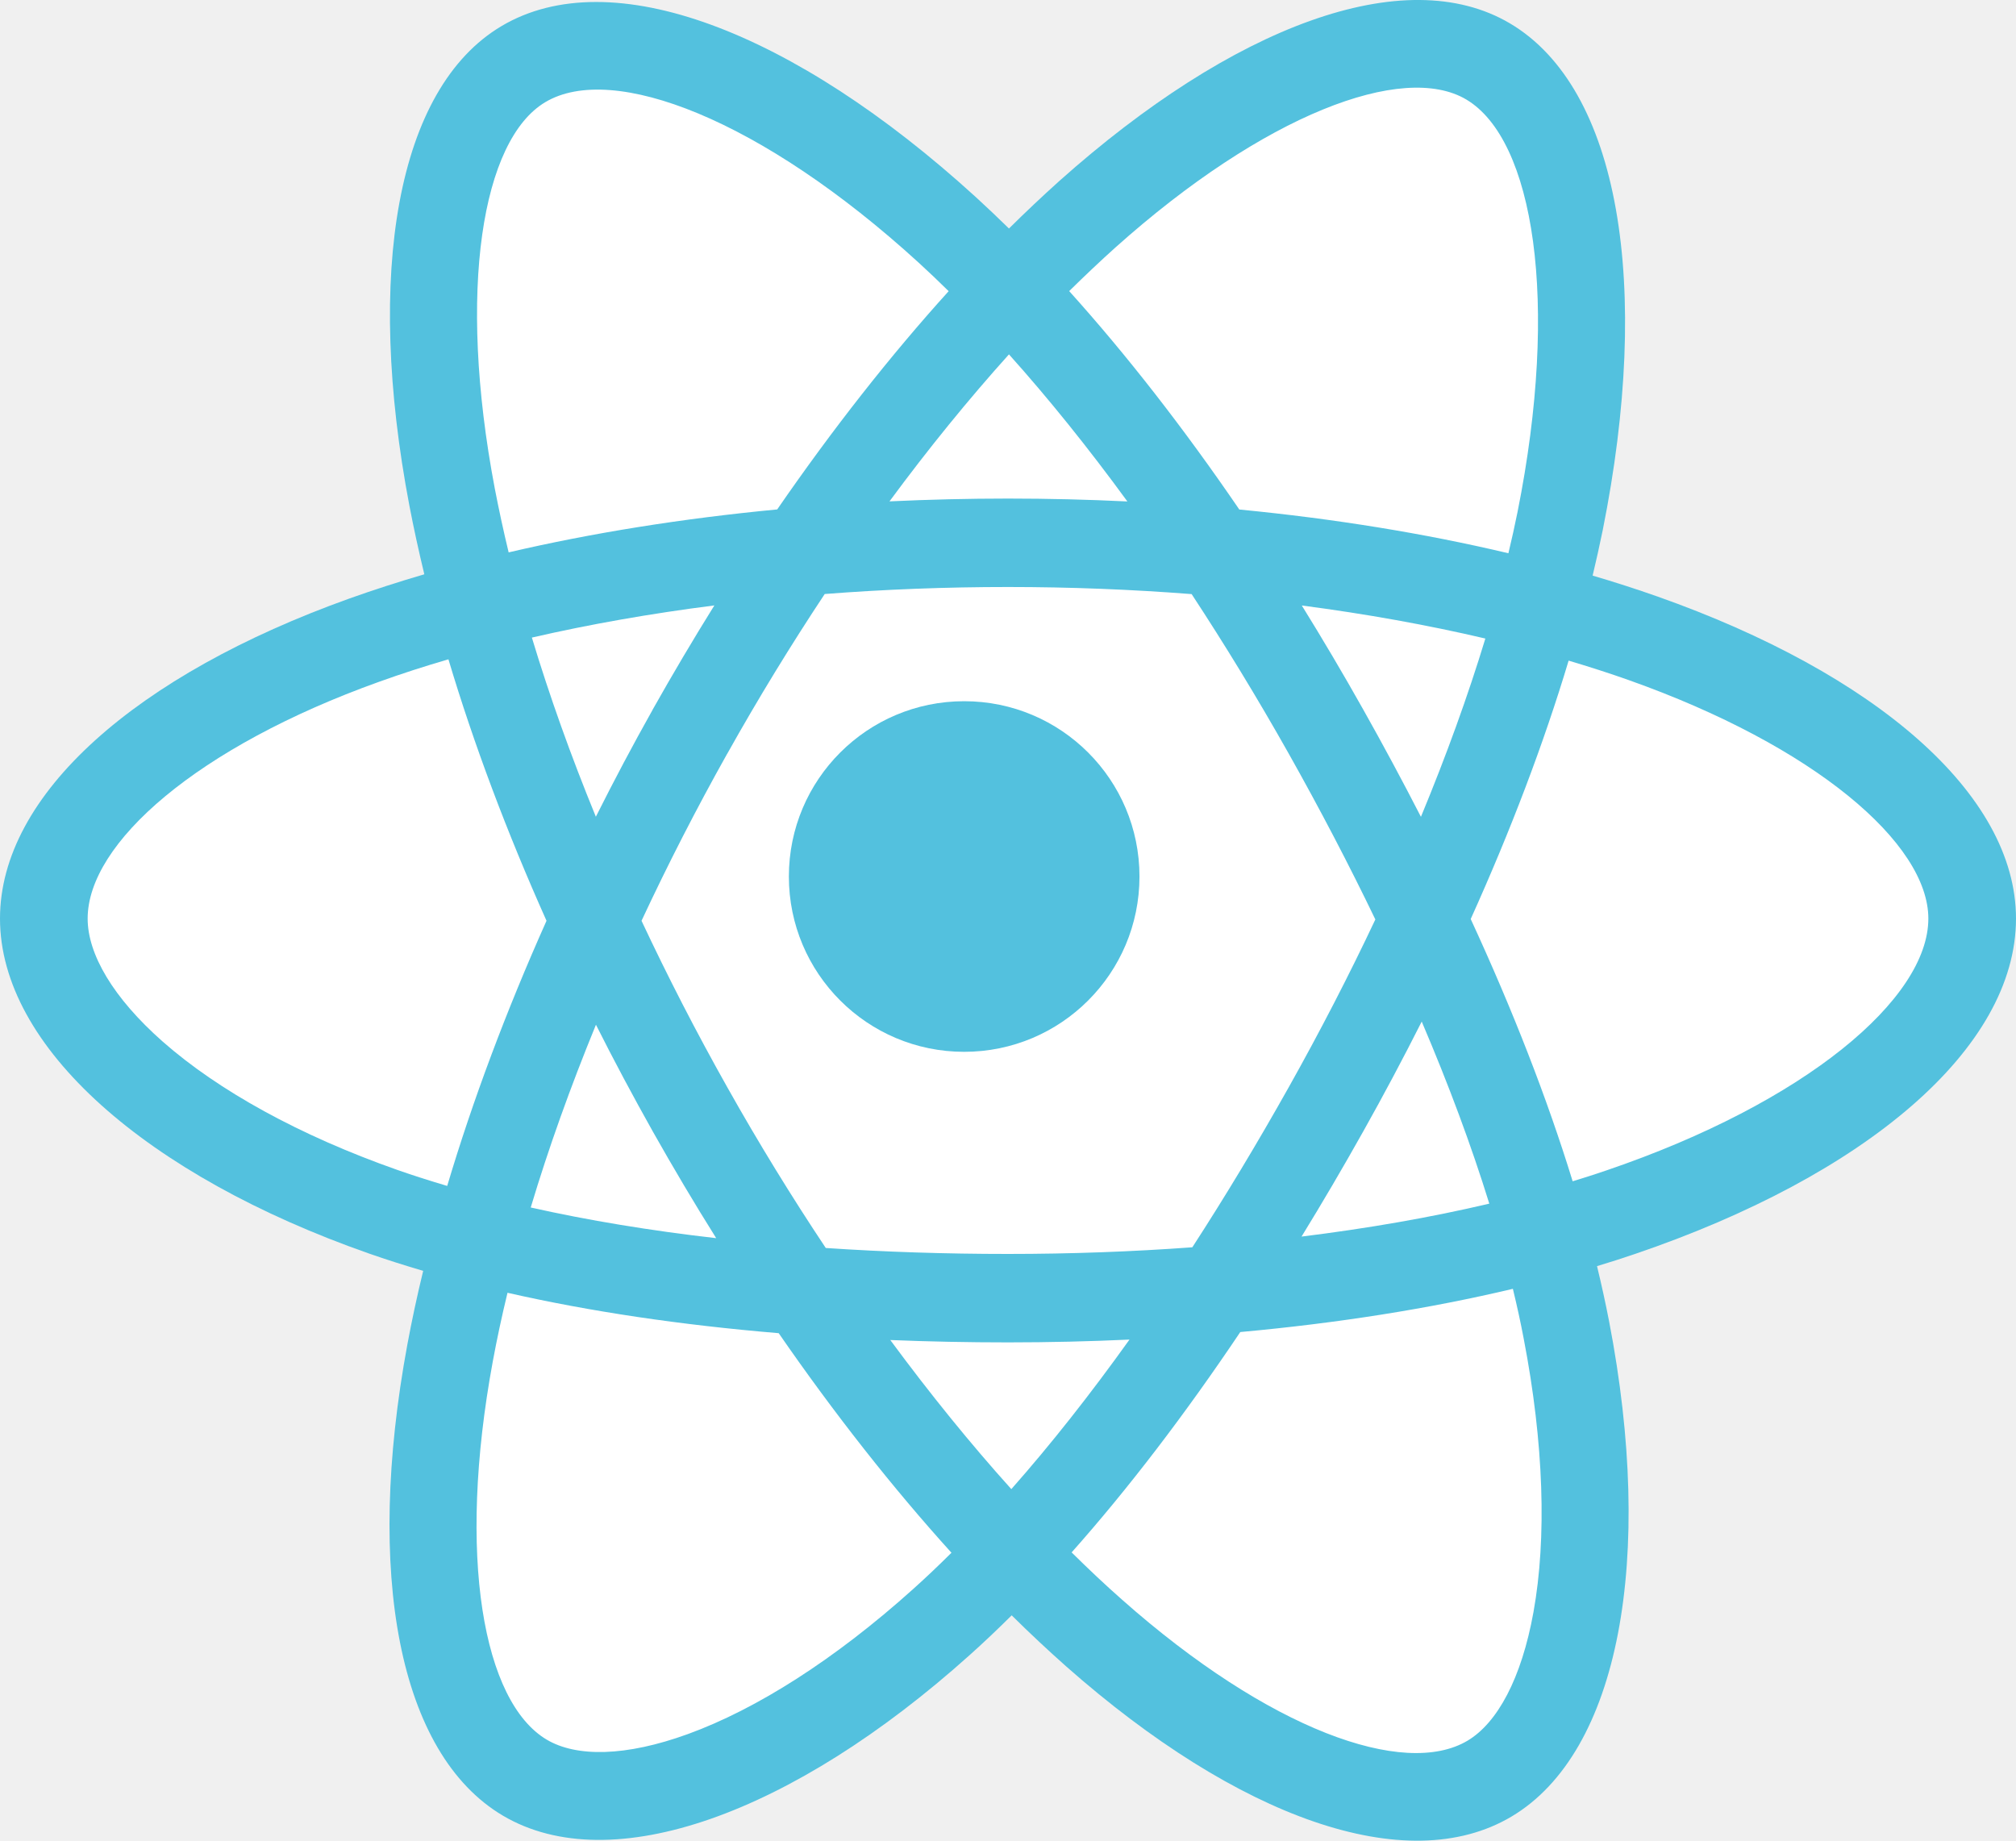
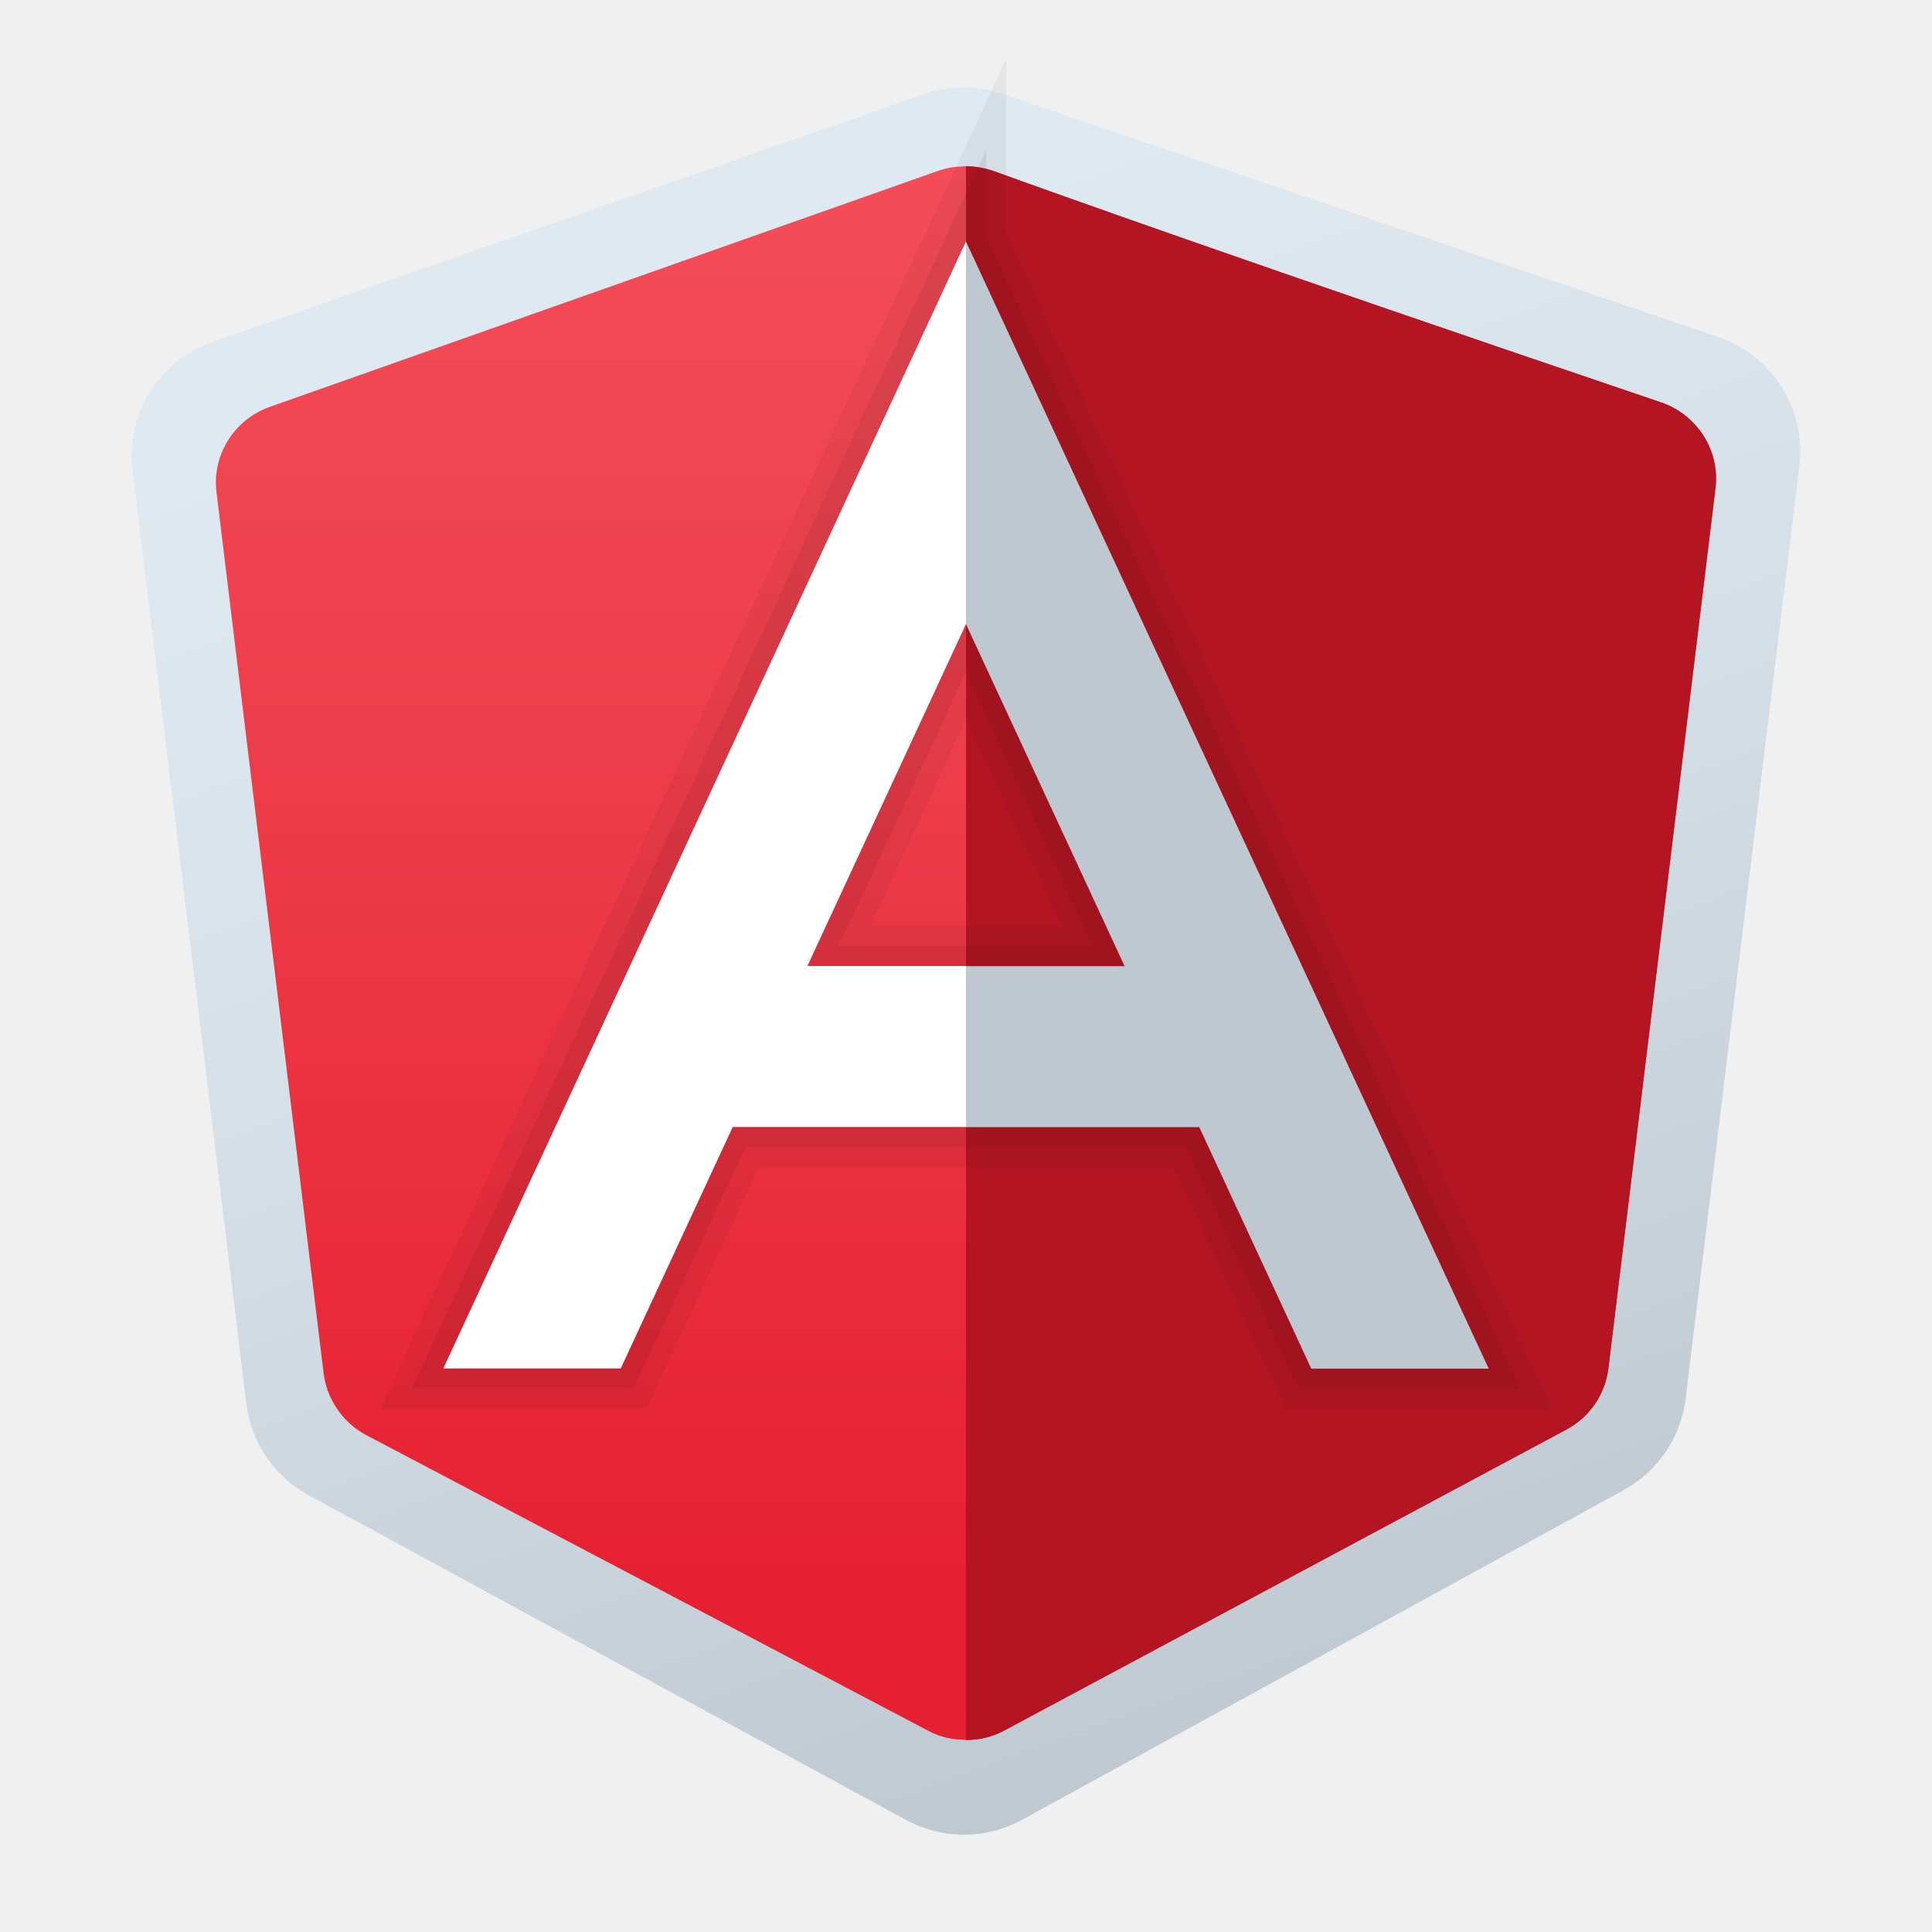
- <svg xmlns="http://www.w3.org/2000/svg" width="23" height="21" viewBox="0 0 23 21" fill="none">
-   <path d="M18.911 6.806C18.672 6.722 18.425 6.642 18.17 6.567C18.212 6.392 18.25 6.219 18.285 6.049C18.845 3.257 18.479 1.008 17.227 0.267C16.027 -0.443 14.065 0.298 12.083 2.067C11.893 2.238 11.702 2.418 11.511 2.607C11.383 2.482 11.256 2.361 11.13 2.246C9.053 0.353 6.971 -0.445 5.721 0.298C4.522 1.01 4.167 3.125 4.671 5.771C4.72 6.026 4.777 6.287 4.841 6.552C4.547 6.638 4.262 6.73 3.99 6.827C1.555 7.698 0 9.064 0 10.48C0 11.943 1.669 13.41 4.206 14.3C4.406 14.37 4.614 14.436 4.828 14.499C4.758 14.786 4.698 15.068 4.647 15.342C4.166 17.942 4.542 20.006 5.737 20.714C6.972 21.445 9.044 20.694 11.062 18.883C11.222 18.74 11.382 18.588 11.542 18.429C11.75 18.635 11.958 18.829 12.164 19.012C14.119 20.738 16.049 21.435 17.244 20.725C18.478 19.992 18.878 17.774 18.358 15.076C18.318 14.87 18.272 14.66 18.22 14.445C18.366 14.401 18.508 14.356 18.648 14.308C21.285 13.412 23 11.962 23 10.48C23 9.059 21.395 7.684 18.911 6.806Z" fill="#53C1DE" />
-   <path d="M18.327 13.353C18.202 13.396 18.073 13.437 17.942 13.477C17.651 12.531 17.259 11.525 16.779 10.485C17.237 9.47 17.614 8.477 17.896 7.537C18.131 7.607 18.359 7.68 18.579 7.758C20.704 8.511 22 9.623 22 10.48C22 11.393 20.6 12.579 18.327 13.353ZM17.384 15.275C17.614 16.469 17.647 17.549 17.495 18.392C17.358 19.151 17.083 19.656 16.743 19.859C16.019 20.29 14.472 19.73 12.803 18.252C12.611 18.083 12.419 17.902 12.226 17.711C12.873 16.983 13.519 16.137 14.15 15.197C15.26 15.096 16.309 14.93 17.26 14.704C17.307 14.898 17.349 15.089 17.384 15.275ZM7.847 19.784C7.14 20.041 6.577 20.049 6.237 19.847C5.513 19.417 5.211 17.758 5.622 15.533C5.669 15.278 5.725 15.017 5.79 14.749C6.73 14.963 7.771 15.117 8.884 15.21C9.519 16.129 10.185 16.975 10.855 17.715C10.709 17.86 10.563 17.999 10.418 18.129C9.527 18.93 8.634 19.498 7.847 19.784ZM4.535 13.348C3.415 12.954 2.491 12.442 1.857 11.884C1.288 11.382 1 10.884 1 10.48C1 9.62 2.247 8.523 4.326 7.778C4.578 7.687 4.842 7.602 5.116 7.522C5.403 8.483 5.78 9.488 6.235 10.505C5.774 11.536 5.392 12.557 5.102 13.53C4.907 13.472 4.717 13.412 4.535 13.348ZM5.645 5.574C5.214 3.305 5.5 1.594 6.222 1.165C6.99 0.707 8.688 1.36 10.479 2.995C10.593 3.099 10.708 3.209 10.823 3.322C10.156 4.059 9.497 4.898 8.867 5.812C7.787 5.915 6.754 6.08 5.803 6.302C5.743 6.054 5.691 5.811 5.645 5.574ZM15.55 8.09C15.323 7.686 15.09 7.292 14.852 6.908C15.585 7.004 16.286 7.13 16.946 7.285C16.748 7.937 16.501 8.619 16.211 9.319C16.002 8.912 15.782 8.502 15.55 8.09ZM11.511 4.043C11.963 4.547 12.416 5.11 12.862 5.721C12.413 5.699 11.958 5.688 11.5 5.688C11.046 5.688 10.595 5.699 10.148 5.72C10.594 5.115 11.052 4.553 11.511 4.043ZM7.446 8.097C7.219 8.501 7.003 8.909 6.798 9.318C6.512 8.621 6.268 7.936 6.068 7.274C6.723 7.123 7.422 7 8.15 6.907C7.909 7.294 7.674 7.691 7.446 8.096V8.097ZM8.171 14.126C7.419 14.04 6.71 13.923 6.055 13.776C6.257 13.102 6.507 12.403 6.799 11.691C7.004 12.099 7.222 12.507 7.45 12.913H7.45C7.683 13.326 7.923 13.731 8.171 14.126ZM11.538 16.989C11.073 16.473 10.61 15.902 10.157 15.288C10.596 15.306 11.044 15.315 11.5 15.315C11.968 15.315 12.431 15.304 12.886 15.283C12.439 15.908 11.988 16.48 11.538 16.989ZM16.22 11.655C16.527 12.374 16.786 13.07 16.991 13.732C16.325 13.889 15.607 14.014 14.849 14.108C15.088 13.719 15.323 13.318 15.554 12.906C15.788 12.489 16.01 12.071 16.22 11.655ZM14.704 12.402C14.345 13.042 13.977 13.653 13.603 14.23C12.921 14.28 12.217 14.306 11.5 14.306C10.786 14.306 10.09 14.283 9.421 14.238C9.032 13.654 8.655 13.041 8.299 12.407H8.299C7.943 11.775 7.616 11.138 7.319 10.505C7.616 9.869 7.942 9.231 8.296 8.6L8.296 8.601C8.65 7.968 9.024 7.358 9.409 6.777C10.092 6.724 10.792 6.697 11.5 6.697H11.5C12.211 6.697 12.912 6.725 13.595 6.778C13.974 7.355 14.345 7.963 14.701 8.595C15.061 9.235 15.392 9.869 15.691 10.49C15.393 11.122 15.063 11.762 14.704 12.402ZM16.728 1.135C17.497 1.591 17.796 3.43 17.313 5.842C17.282 5.996 17.247 6.153 17.209 6.312C16.257 6.086 15.222 5.918 14.139 5.813C13.508 4.889 12.854 4.049 12.198 3.321C12.375 3.147 12.551 2.98 12.726 2.823C14.422 1.306 16.006 0.707 16.728 1.135Z" fill="white" />
-   <path d="M11 8C12.105 8 13 8.895 13 10C13 11.105 12.105 12 11 12C9.895 12 9 11.105 9 10C9 8.895 9.895 8 11 8Z" fill="#53C1DE" />
+ <svg xmlns="http://www.w3.org/2000/svg" viewBox="0 0 48 48" width="48px" height="48px">
+   <linearGradient id="QzbsZZGqvt5vTzXzFrTWxa" x1="19.369" x2="32.915" y1="6.256" y2="43.472" gradientUnits="userSpaceOnUse">
+     <stop offset="0" stop-color="#dfe9f2" />
+     <stop offset=".391" stop-color="#d6e0e9" />
+     <stop offset="1" stop-color="#bfc8d1" />
+   </linearGradient>
+   <path fill="url(#QzbsZZGqvt5vTzXzFrTWxa)" d="M22.959,2.339L5.285,8.49c-1.333,0.464-2.163,1.795-1.992,3.197l2.828,23.187 c0.117,0.963,0.693,1.809,1.545,2.273l14.85,8.072c0.897,0.487,1.98,0.485,2.875-0.005l14.952-8.195 c0.847-0.464,1.419-1.309,1.536-2.268l2.826-23.174c0.172-1.41-0.668-2.747-2.013-3.204L24.91,2.332 C24.277,2.117,23.59,2.119,22.959,2.339z" />
+   <linearGradient id="QzbsZZGqvt5vTzXzFrTWxb" x1="24" x2="24" y1="2.152" y2="39.957" gradientUnits="userSpaceOnUse">
+     <stop offset="0" stop-color="#f44f5a" />
+     <stop offset=".443" stop-color="#ee3d4a" />
+     <stop offset="1" stop-color="#e52030" />
+   </linearGradient>
+   <path fill="url(#QzbsZZGqvt5vTzXzFrTWxb)" d="M42.62,12.14L39.96,34 c-0.08,0.64-0.46,1.2-1.03,1.51L24.94,43c-0.3,0.16-0.62,0.23-0.94,0.23c-0.05,0-0.09-0.01-0.14-0.01c-0.27-0.01-0.54-0.08-0.8-0.22 L9.07,35.64c-0.56-0.31-0.95-0.88-1.03-1.52L5.38,12.24c-0.12-0.93,0.44-1.82,1.32-2.13l16.62-5.87c0.18-0.06,0.36-0.1,0.54-0.1 c0.05-0.01,0.09-0.01,0.14-0.01c0.22,0,0.44,0.04,0.66,0.11c1.58,0.57,6.2,2.23,16.62,5.76C42.17,10.31,42.74,11.2,42.62,12.14z" />
+   <path fill="#fff" d="M11.013,34h4.409L24,15.504V5.996L11.013,34z" />
+   <path fill="#fff" d="M18,24h6v4h-6V24z" />
+   <path fill="#b31523" d="M42.62,12.14L39.96,34c-0.08,0.64-0.46,1.2-1.03,1.51L24.94,43c-0.3,0.16-0.62,0.23-0.94,0.23V4.13 c0.22,0,0.44,0.04,0.66,0.11c1.58,0.57,6.2,2.23,16.62,5.76C42.17,10.31,42.74,11.2,42.62,12.14z" />
+   <path fill="#bfc8d1" d="M24,6v9.508l8.578,18.496h4.409L24,6z" />
+   <path fill="#bfc8d1" d="M24,24.004h6v4h-6V24.004z" />
+   <path d="M24,5.996V6l12.987,28.004h-4.409l-2.783-6H24V28h-5.795l-2.783,6h-4.409L24,5.996 M20.06,24H24v0.004h3.94L24,15.508 v-0.004L20.06,24 M25,1.467l-1.907,4.108L10.106,33.579L9.447,35h1.566h4.409h0.639l0.269-0.579L18.843,29H23l1,0.004h5.157 l2.514,5.421l0.269,0.579h0.639h4.409h1.566l-0.659-1.421L25,5.779V1.467L25,1.467z M21.626,23l2.373-5.117l2.375,5.121H25L24,23 H21.626L21.626,23z" opacity=".05" />
+   <path d="M24,5.996V6l12.987,28.004h-4.409l-2.783-6H24V28h-5.795l-2.783,6h-4.409L24,5.996 M20.06,24H24v0.004h3.94L24,15.508 v-0.004L20.06,24 M24.5,3.733l-0.954,2.052L10.559,33.79L10.23,34.5h0.783h4.409h0.319l0.134-0.29l2.648-5.71H23.5l0.5,0.004 h5.476l2.648,5.71l0.134,0.29h0.319h4.409h0.783l-0.329-0.71L24.5,5.89V3.733L24.5,3.733z M20.843,23.5l3.156-6.806l3.158,6.81 H24.5L24,23.5H20.843L20.843,23.5z" opacity=".07" />
</svg>
